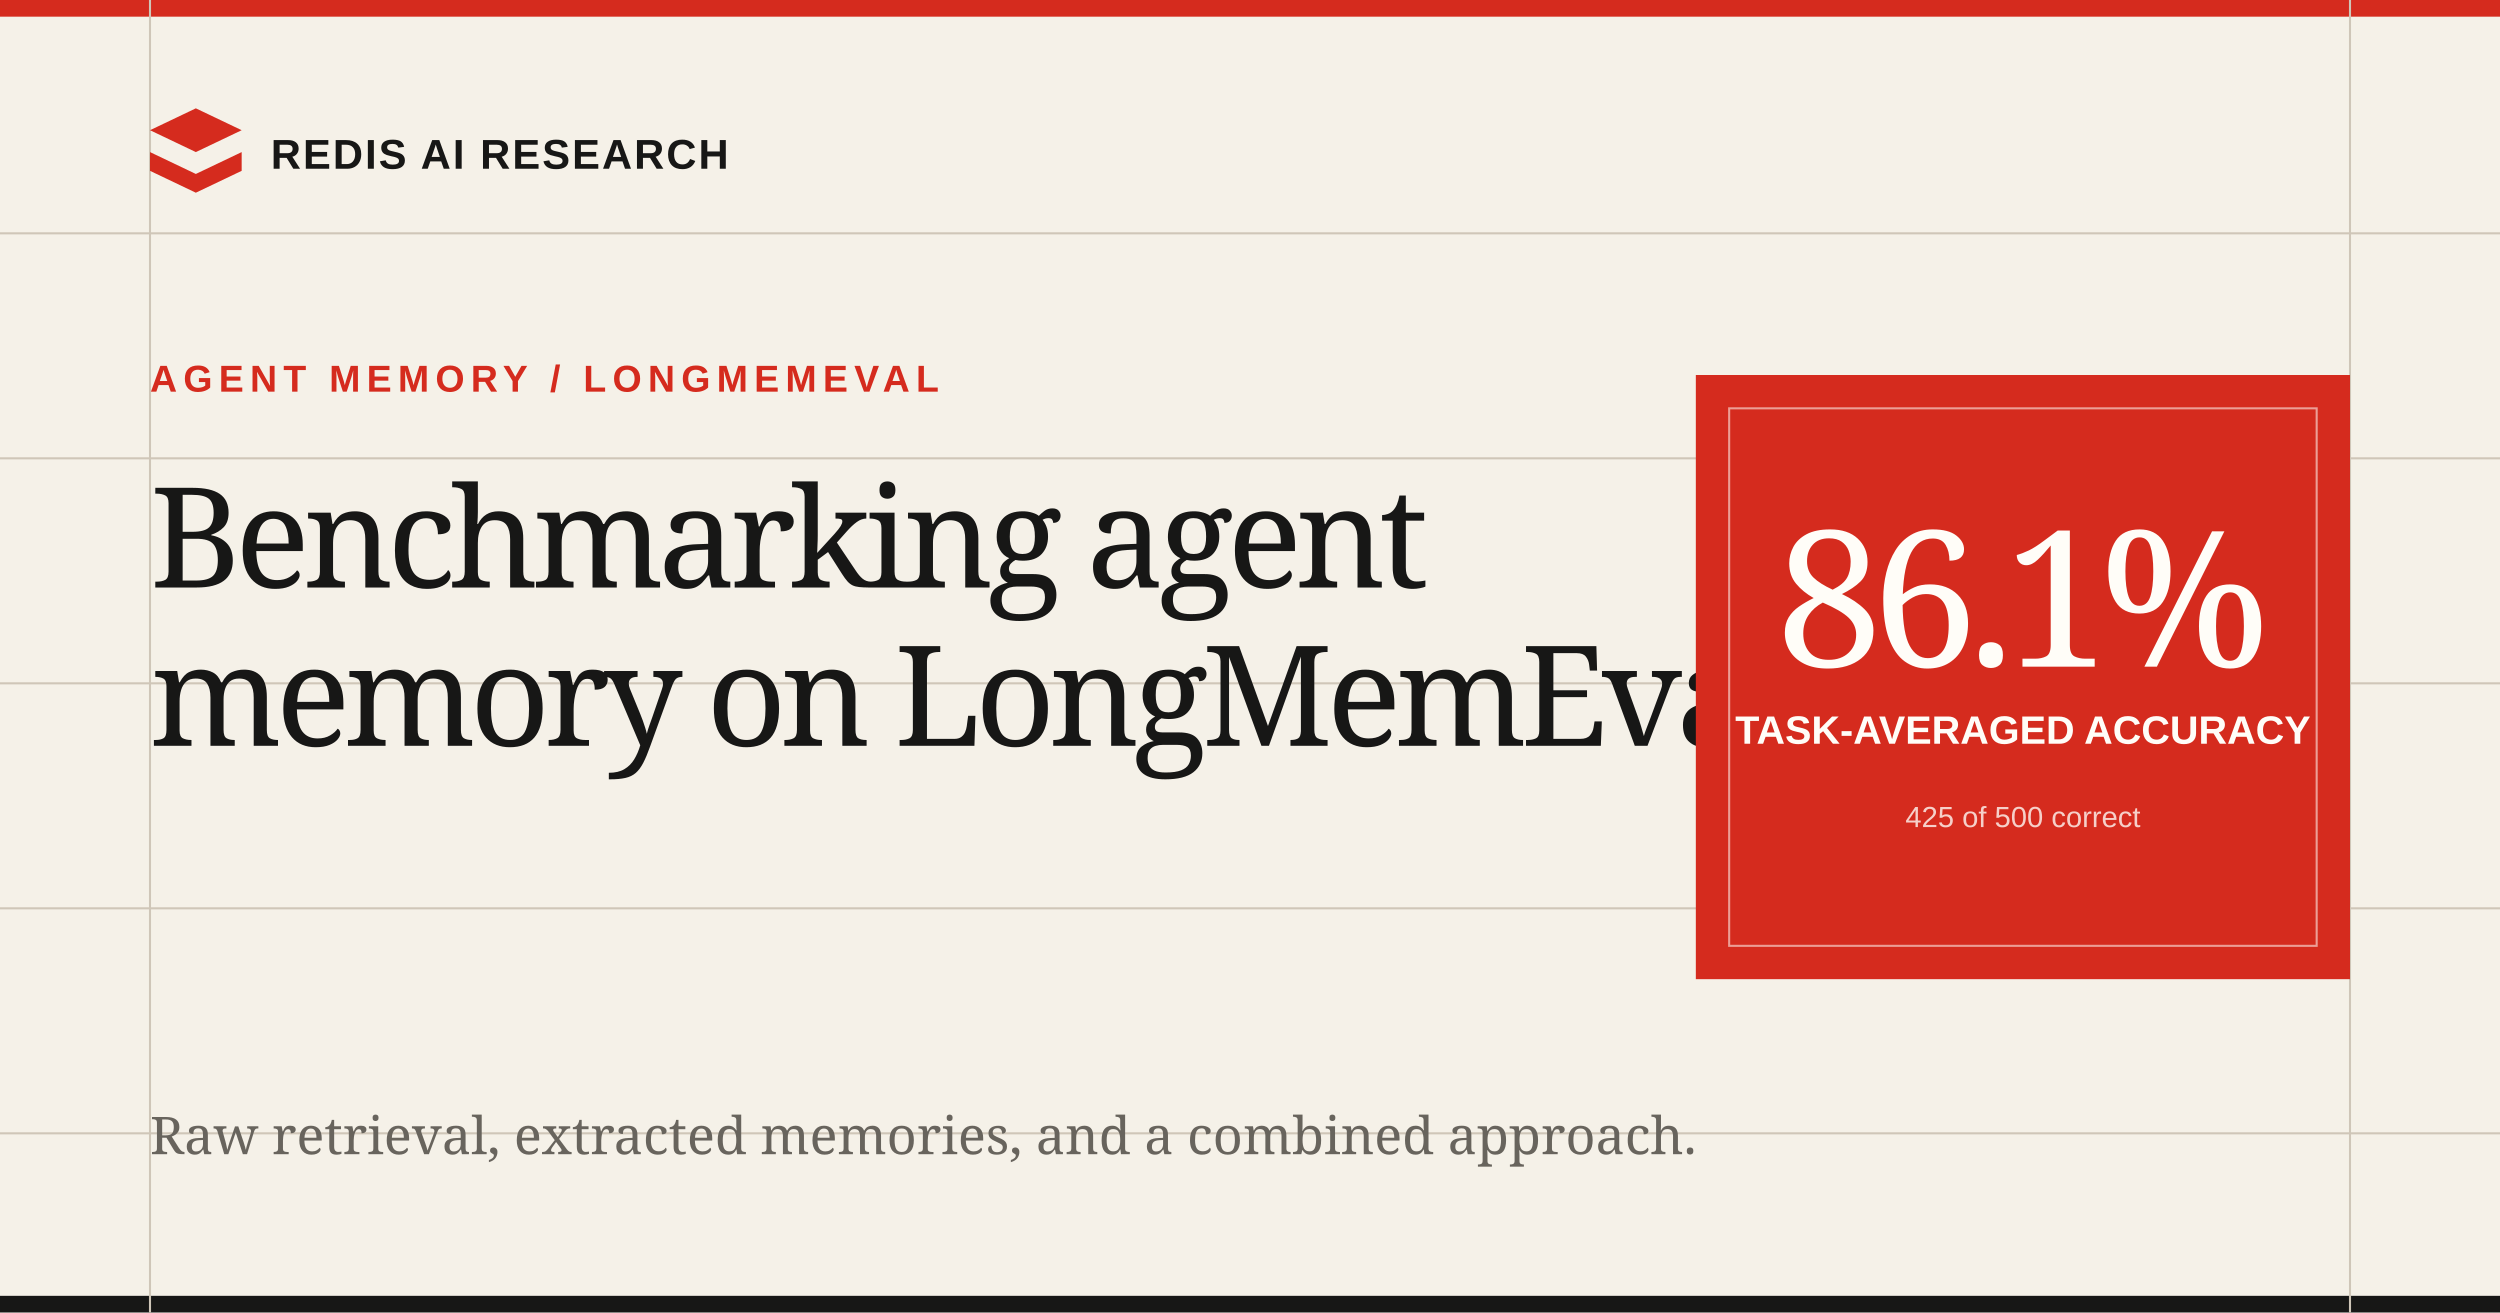
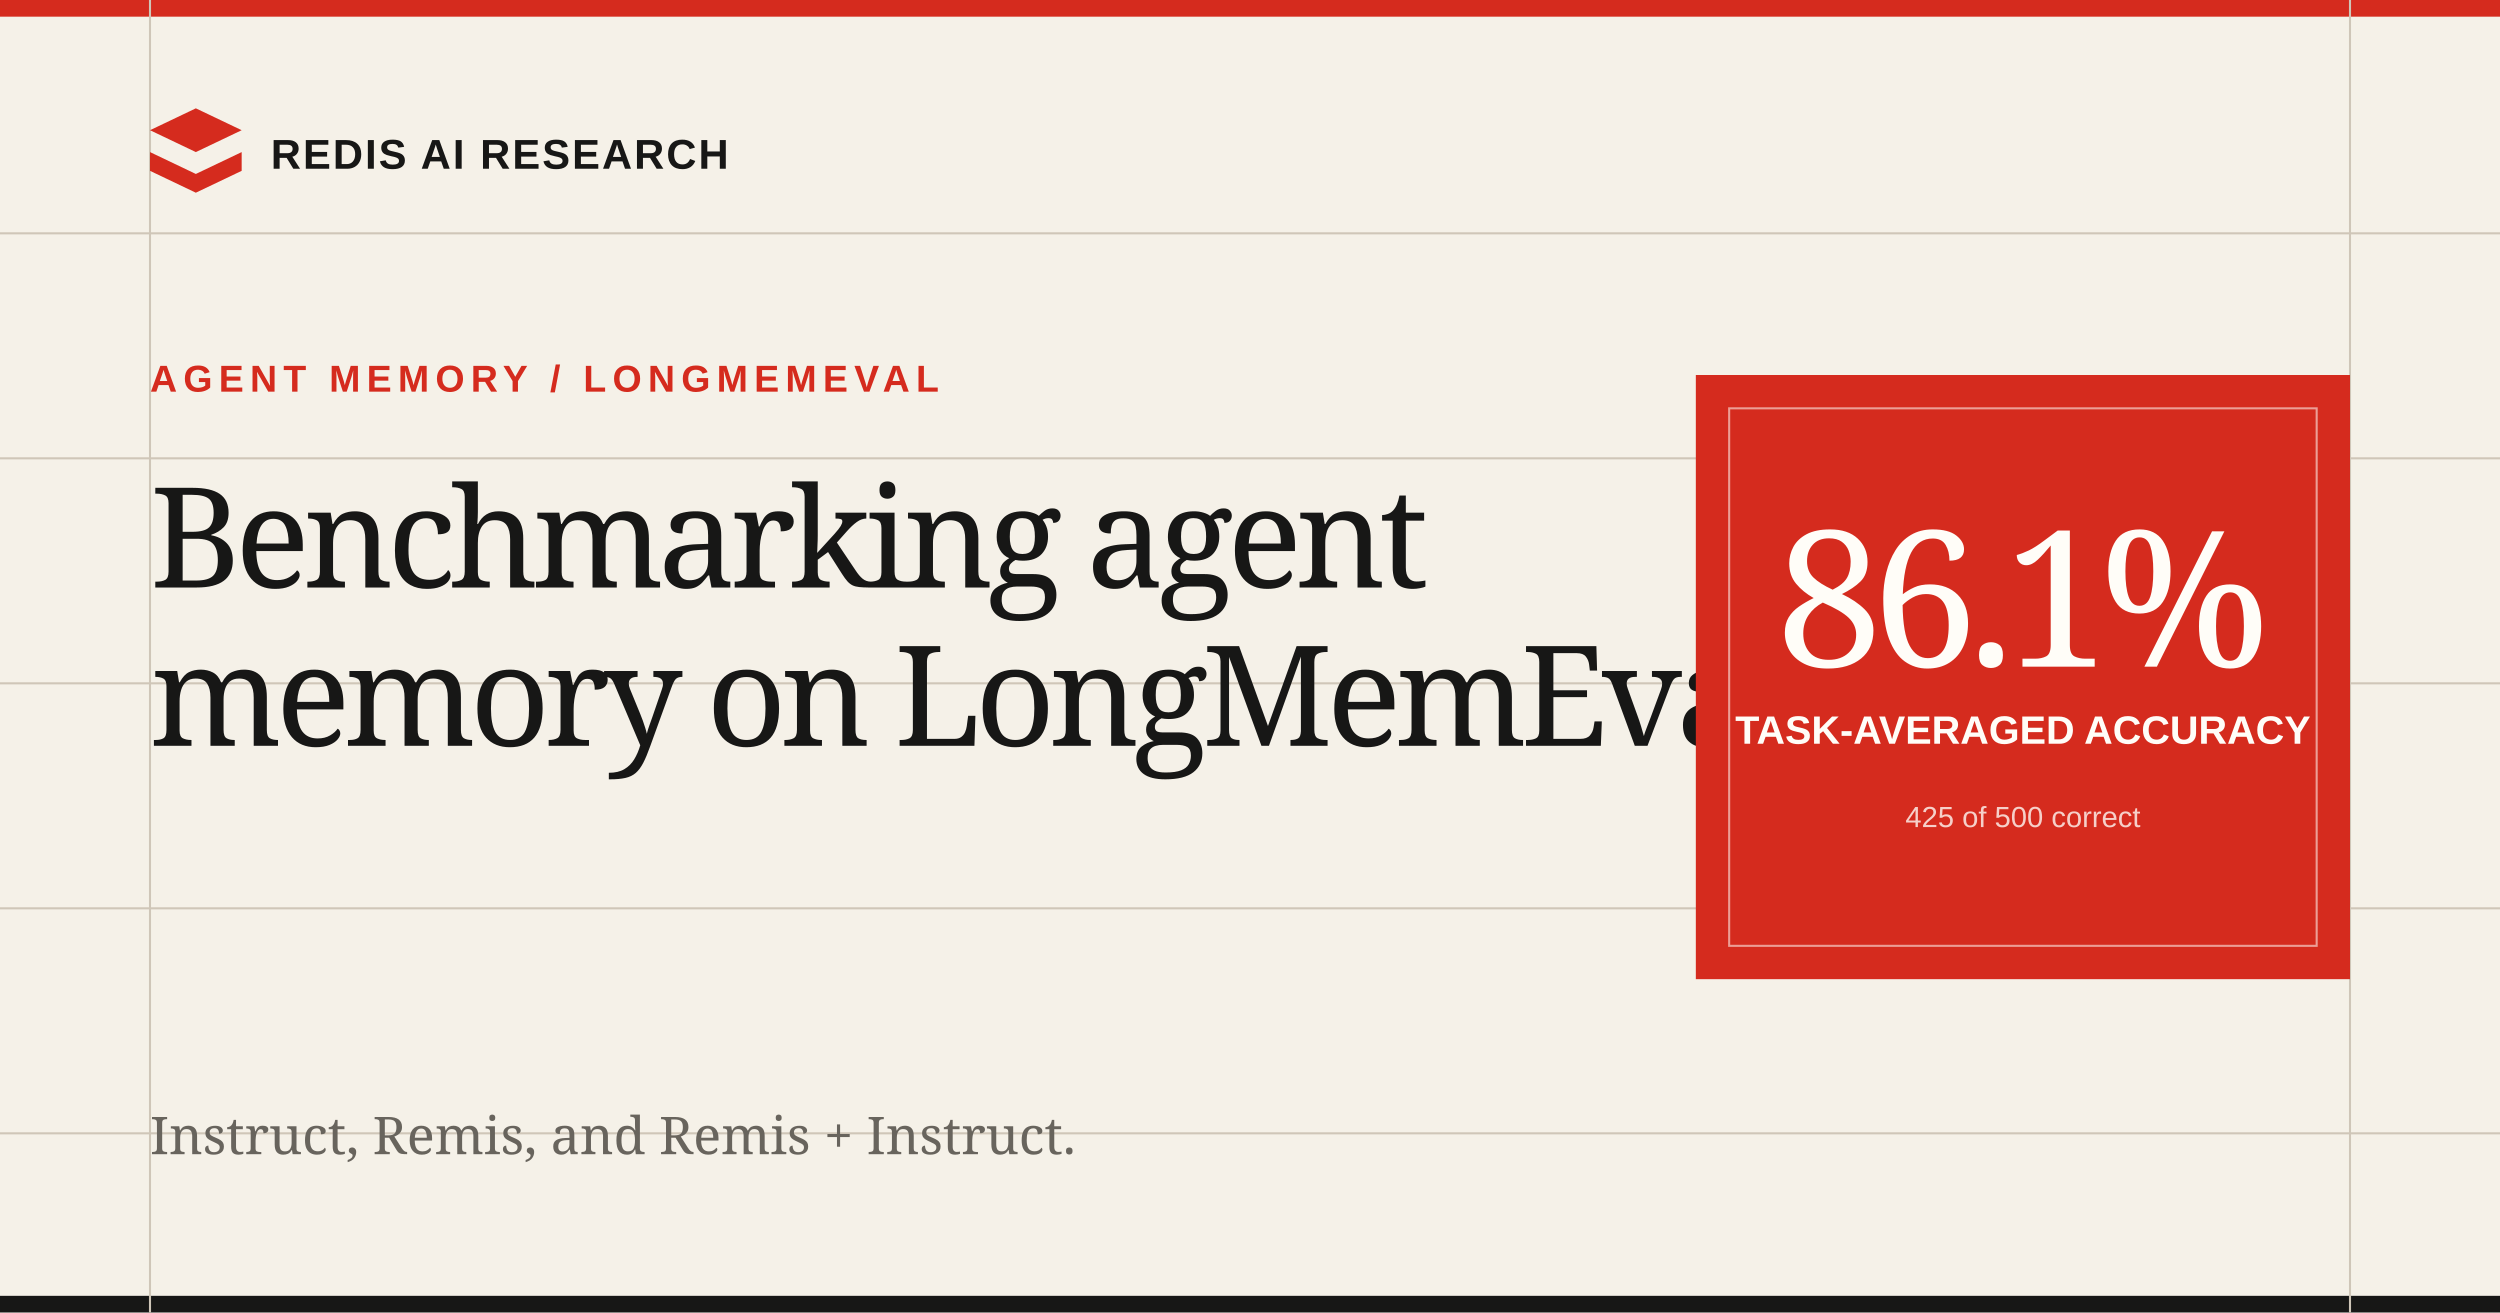
<svg xmlns="http://www.w3.org/2000/svg" width="1200" height="630" viewBox="0 0 1200 630" role="img" aria-labelledby="title desc">
  <rect width="1200" height="630" fill="#f5f1e8" />
  <path d="M0 0h1200v8H0z" fill="#d52b1e" />
  <path d="M0 622h1200v8H0z" fill="#171716" />
  <g fill="none" stroke="#cfc6b8">
    <path d="M0 112h1200M0 220h1200M0 328h1200M0 436h1200M0 544h1200" />
    <path d="M72 0v630M1128 0v630" />
  </g>
  <g transform="translate(72 52)">
    <path d="m22 0 22 10.5L22 21 0 10.5 22 0Z" fill="#d52b1e" />
    <path d="m0 21 22 10.5L44 21v9L22 40.5 0 30v-9Z" fill="#d52b1e" />
    <text x="58" y="29" fill="#171716" font-family="Arial, sans-serif" font-size="20" font-weight="700" letter-spacing="1">REDIS AI RESEARCH</text>
  </g>
  <text x="72" y="188" fill="#d52b1e" font-family="Arial, sans-serif" font-size="18" font-weight="700" letter-spacing="3">AGENT MEMORY / LONGMEMEVAL</text>
  <text x="72" y="282" fill="#171716" font-family="Georgia, serif" font-size="67" letter-spacing="-3">
    <tspan x="72">Benchmarking agent</tspan>
    <tspan x="72" dy="76">memory on LongMemEval</tspan>
  </text>
  <g transform="translate(814 180)">
    <rect width="314" height="290" fill="#d52b1e" />
    <rect x="16" y="16" width="282" height="258" fill="none" stroke="#fffdf8" stroke-opacity=".55" />
    <text x="157" y="140" fill="#fffdf8" font-family="Georgia, serif" font-size="91" text-anchor="middle" letter-spacing="-5">86.1%</text>
    <text x="157" y="177" fill="#fffdf8" font-family="Arial, sans-serif" font-size="19" font-weight="700" text-anchor="middle">TASK-AVERAGED ACCURACY</text>
    <text x="157" y="217" fill="#fffdf8" fill-opacity=".78" font-family="Arial, sans-serif" font-size="14" text-anchor="middle">425 of 500 correct</text>
  </g>
-   <text x="72" y="554" fill="#68645d" font-family="Georgia, serif" font-size="25">Raw retrieval, extracted memories, and a combined approach.</text>
+   <text x="72" y="554" fill="#68645d" font-family="Georgia, serif" font-size="25">Instruct, Remis, and Remis + Instruct.</text>
</svg>
